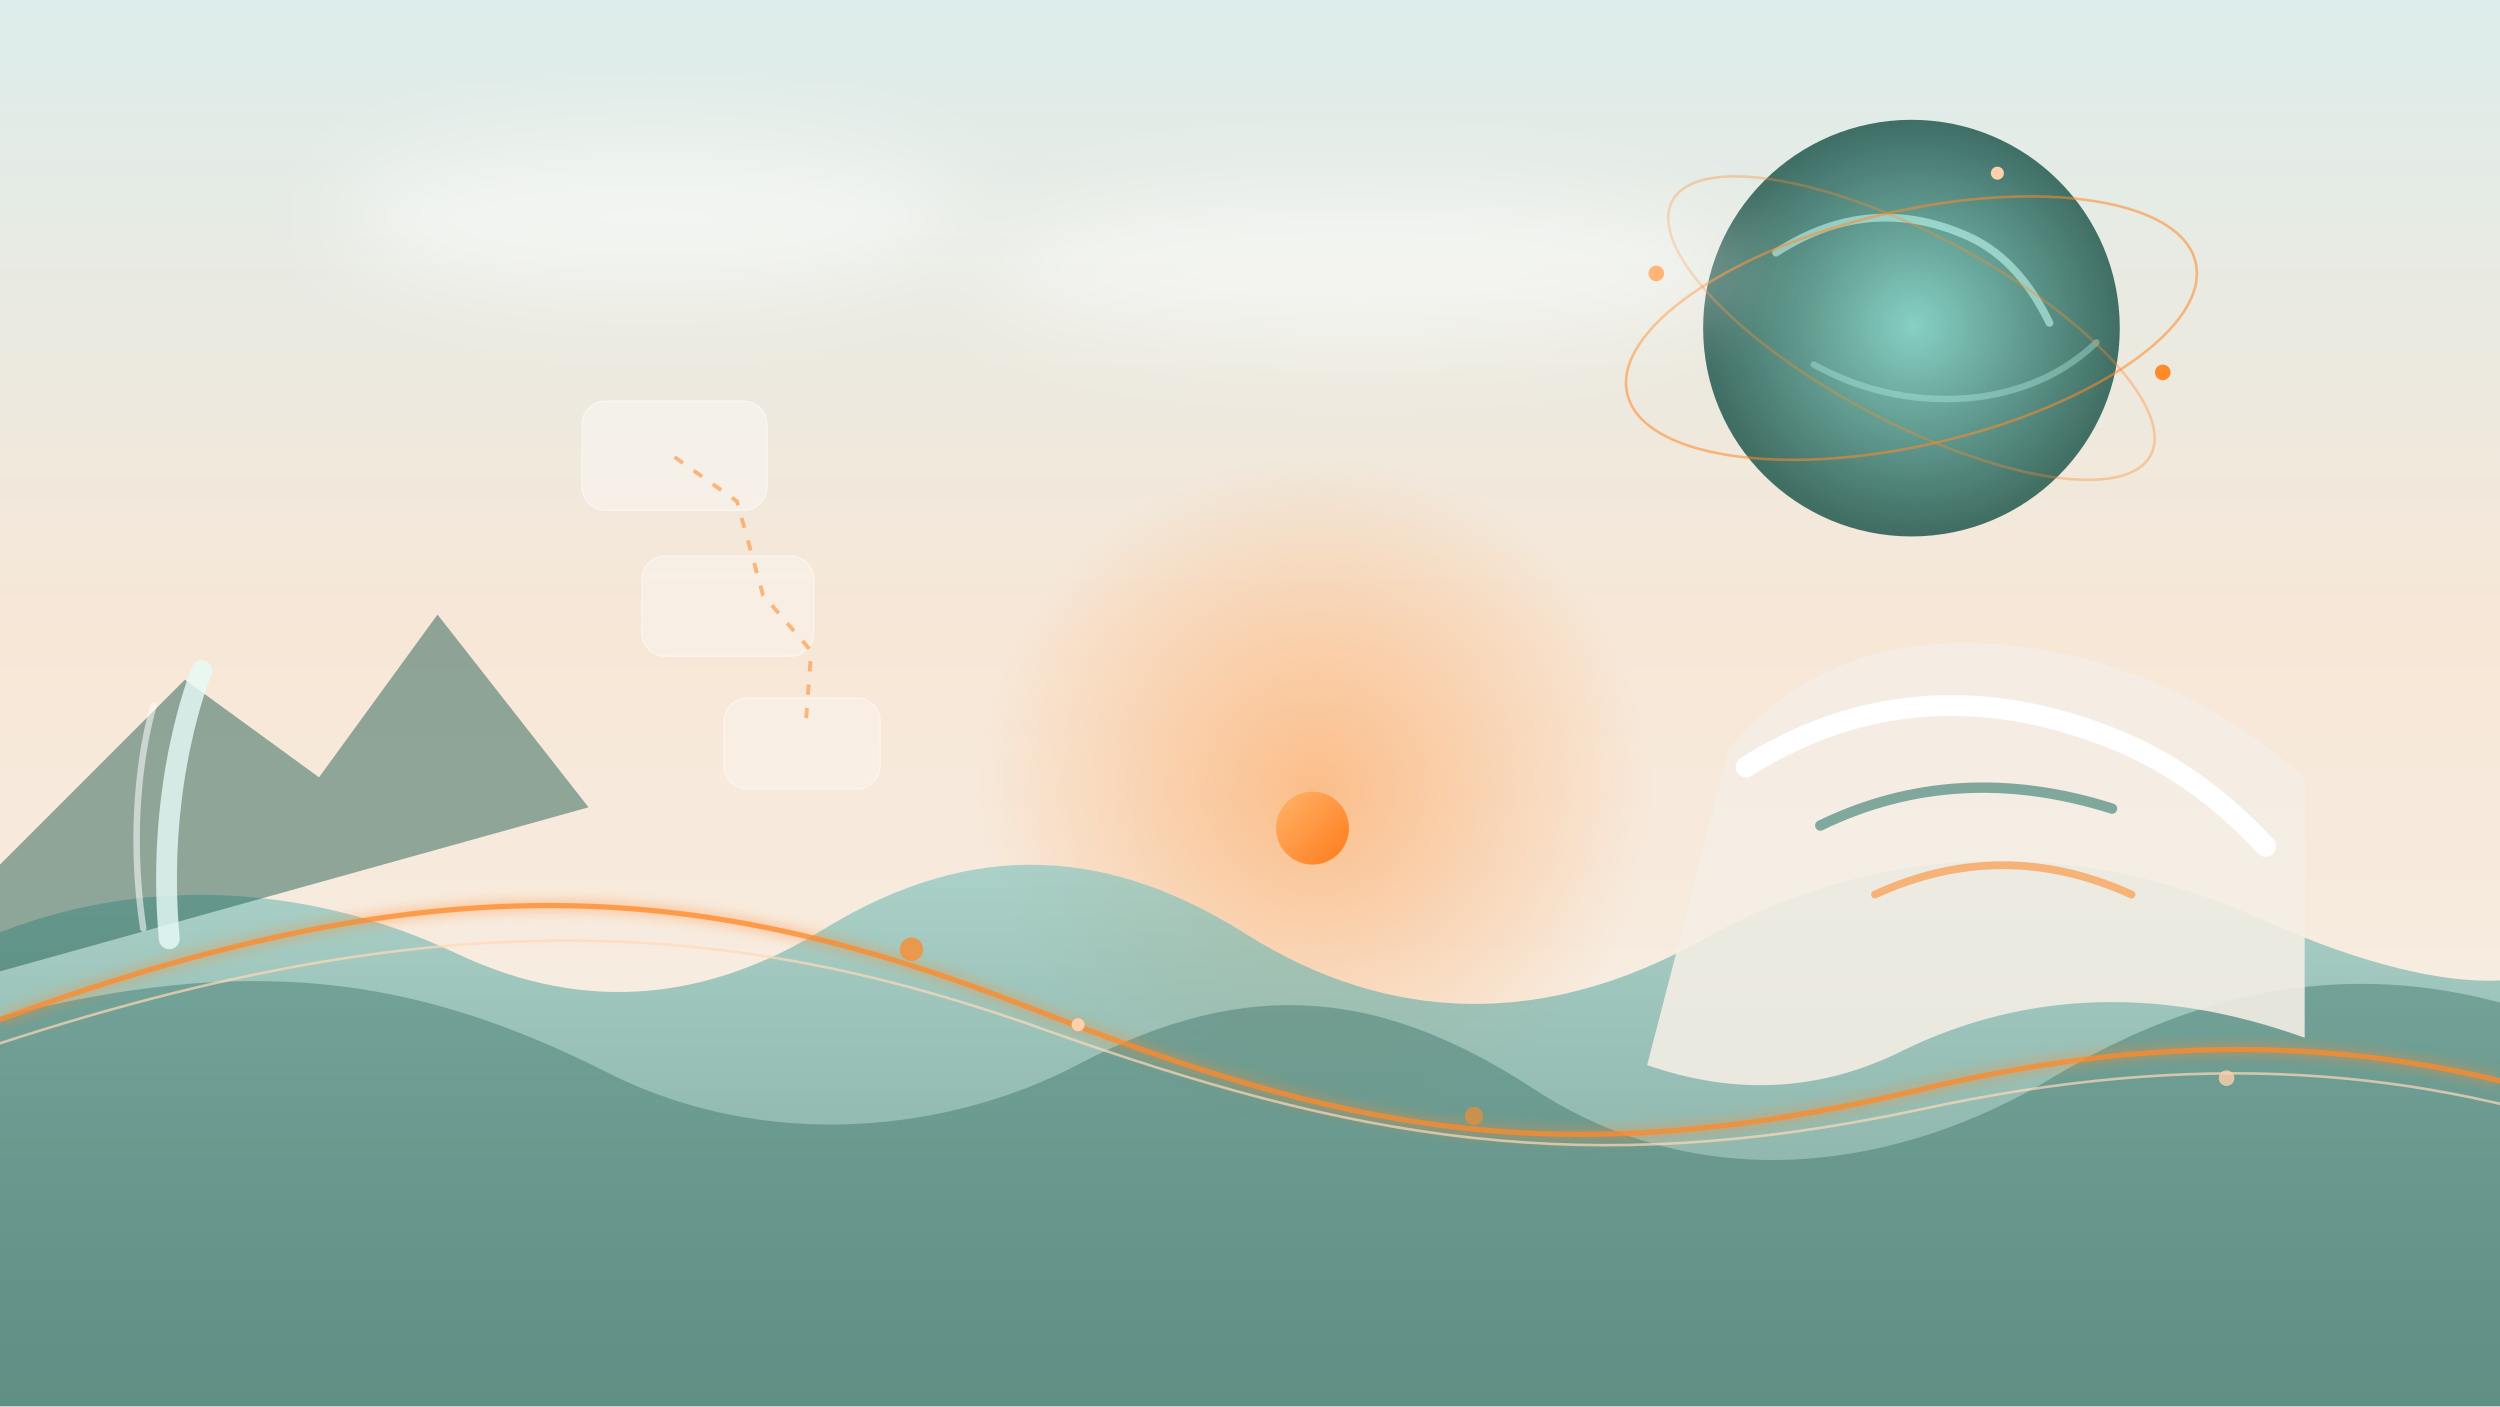
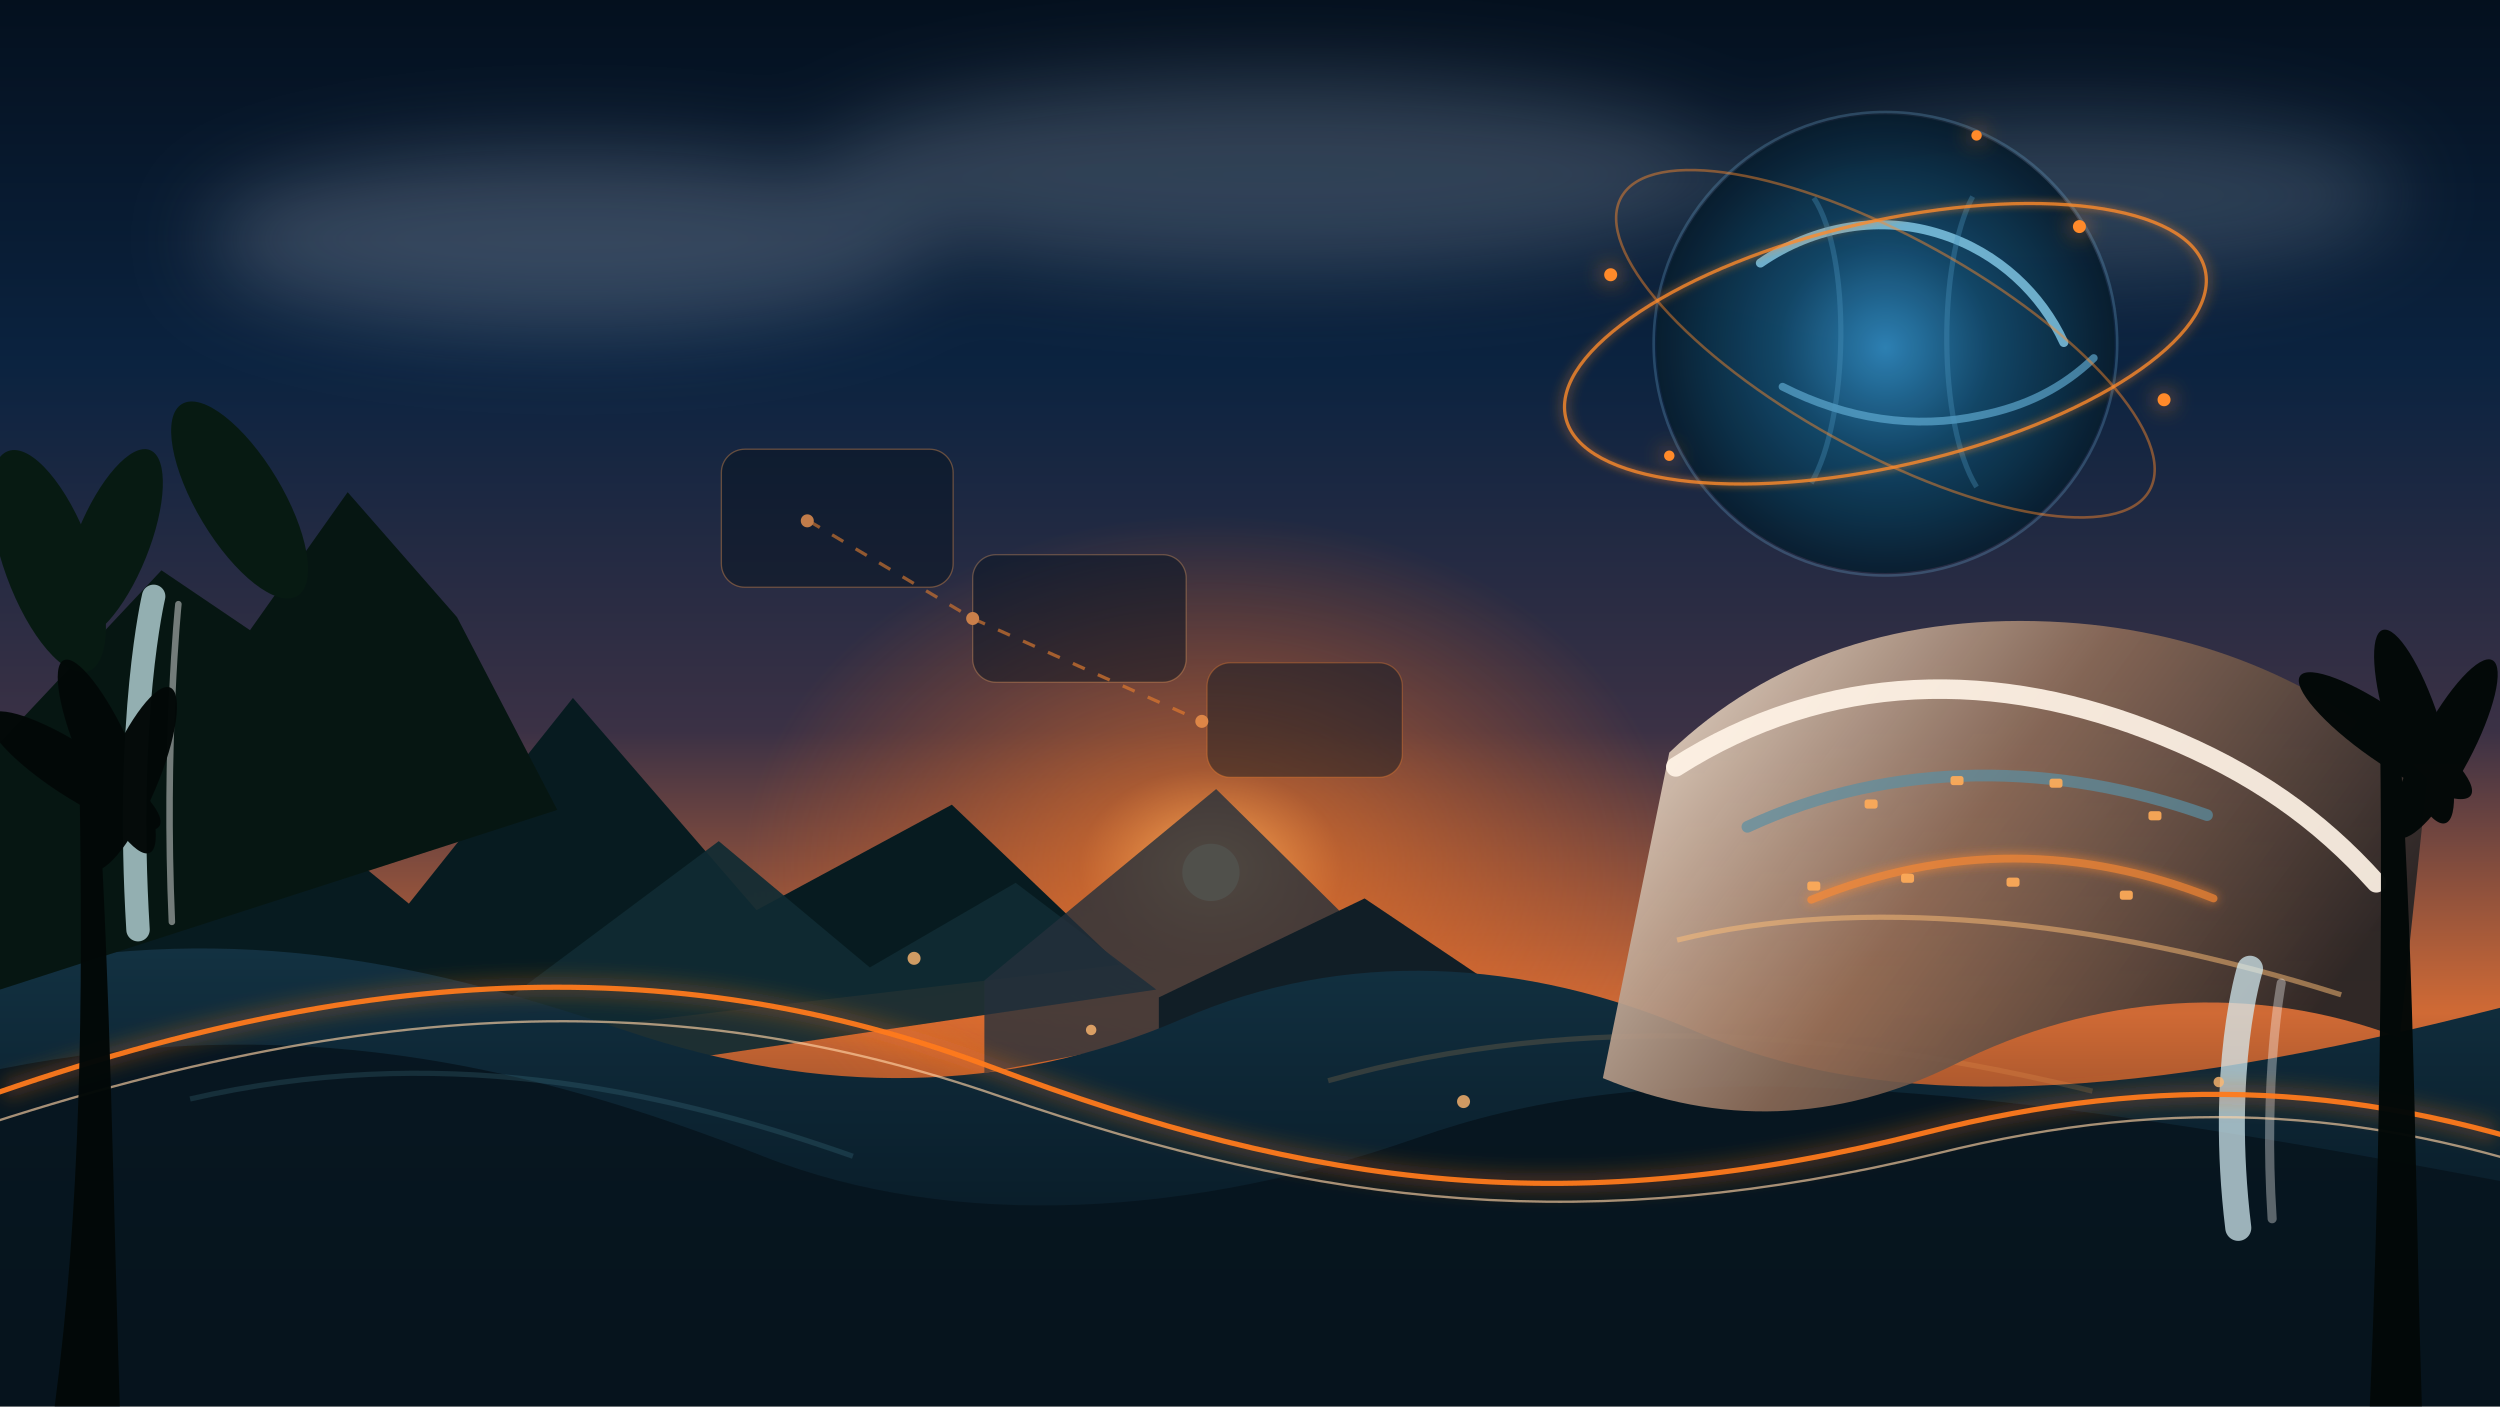
<svg xmlns="http://www.w3.org/2000/svg" width="1920" height="1080" viewBox="0 0 1920 1080" fill="none">
  <defs>
    <linearGradient id="sky" x1="960" y1="0" x2="960" y2="1080" gradientUnits="userSpaceOnUse">
-       <stop stop-color="#DDEDEB" />
-       <stop offset="0.45" stop-color="#F7E7D7" />
-       <stop offset="1" stop-color="#F7F2EB" />
+       <stop stop-color="#04101E" />
+       <stop offset="0.26" stop-color="#0B2340" />
+       <stop offset="0.52" stop-color="#3B3145" />
+       <stop offset="0.72" stop-color="#D06A35" />
+       <stop offset="1" stop-color="#1B120F" />
    </linearGradient>
    <linearGradient id="sea" x1="960" y1="650" x2="960" y2="1080" gradientUnits="userSpaceOnUse">
-       <stop stop-color="#8FCAC4" stop-opacity="0.72" />
-       <stop offset="1" stop-color="#2E756A" stop-opacity="0.58" />
+       <stop stop-color="#173A4B" />
+       <stop offset="0.38" stop-color="#0E2837" />
+       <stop offset="1" stop-color="#041019" />
    </linearGradient>
-     <linearGradient id="sun" x1="0" y1="0" x2="1" y2="1">
-       <stop stop-color="#FFB46B" />
-       <stop offset="1" stop-color="#FF7A1A" />
+     <linearGradient id="campus" x1="1270" y1="500" x2="1735" y2="840" gradientUnits="userSpaceOnUse">
+       <stop stop-color="#E8D8C8" stop-opacity="0.98" />
+       <stop offset="0.48" stop-color="#8C6B57" stop-opacity="0.9" />
+       <stop offset="1" stop-color="#2A2525" stop-opacity="0.96" />
    </linearGradient>
-     <radialGradient id="glow" cx="0" cy="0" r="1" gradientUnits="userSpaceOnUse" gradientTransform="translate(1010 610) rotate(90) scale(260)">
-       <stop stop-color="#FF9A47" stop-opacity="0.55" />
-       <stop offset="1" stop-color="#FF9A47" stop-opacity="0" />
+     <radialGradient id="sunGlow" cx="0" cy="0" r="1" gradientUnits="userSpaceOnUse" gradientTransform="translate(930 666) rotate(90) scale(270 360)">
+       <stop stop-color="#FFB35F" stop-opacity="0.95" />
+       <stop offset="0.28" stop-color="#FF7A22" stop-opacity="0.48" />
+       <stop offset="1" stop-color="#FF6A18" stop-opacity="0" />
    </radialGradient>
-     <radialGradient id="globe" cx="0" cy="0" r="1" gradientUnits="userSpaceOnUse" gradientTransform="translate(1470 250) rotate(90) scale(160)">
-       <stop stop-color="#7CCDC0" stop-opacity="0.9" />
-       <stop offset="1" stop-color="#24594F" stop-opacity="0.86" />
+     <radialGradient id="globe" cx="0" cy="0" r="1" gradientUnits="userSpaceOnUse" gradientTransform="translate(1448 267) rotate(90) scale(178)">
+       <stop stop-color="#2E84B8" />
+       <stop offset="0.46" stop-color="#124768" />
+       <stop offset="1" stop-color="#071C2D" />
    </radialGradient>
-     <filter id="blur32" x="-50%" y="-50%" width="200%" height="200%">
+     <filter id="soft32" x="-50%" y="-50%" width="200%" height="200%">
      <feGaussianBlur stdDeviation="32" />
    </filter>
+     <filter id="soft18" x="-50%" y="-50%" width="200%" height="200%">
+       <feGaussianBlur stdDeviation="18" />
+     </filter>
    <filter id="glowLine" x="-50%" y="-50%" width="200%" height="200%">
-       <feGaussianBlur stdDeviation="5" result="b" />
+       <feGaussianBlur stdDeviation="4" result="b" />
+       <feMerge>
+         <feMergeNode in="b" />
+         <feMergeNode in="SourceGraphic" />
+       </feMerge>
+     </filter>
+     <filter id="glowStrong" x="-50%" y="-50%" width="200%" height="200%">
+       <feGaussianBlur stdDeviation="8" result="b" />
      <feMerge>
        <feMergeNode in="b" />
        <feMergeNode in="SourceGraphic" />
      </feMerge>
    </filter>
  </defs>
  <rect width="1920" height="1080" fill="url(#sky)" />
-   <circle cx="1010" cy="610" r="260" fill="url(#glow)" />
-   <circle cx="1008" cy="636" r="28" fill="url(#sun)" />
-   <path d="M0 716C118 670 244 682 350 732C453 781 547 766 632 714C749 642 854 652 958 718C1068 787 1187 789 1307 722C1436 650 1587 638 1739 707C1817 742 1878 755 1920 753V1080H0V716Z" fill="url(#sea)" />
-   <path d="M0 781C190 733 317 748 467 824C588 885 729 870 829 817C960 748 1063 761 1179 837C1305 919 1456 901 1579 826C1695 756 1809 740 1920 770V1080H0V781Z" fill="#1E5B50" fill-opacity="0.34" />
-   <path d="M0 664L142 522L245 597L336 472L452 620L0 746V664Z" fill="#1B5A4D" fill-opacity="0.48" />
-   <path d="M155 515C155 515 119 600 130 721" stroke="#E7FBF7" stroke-opacity="0.8" stroke-width="16" stroke-linecap="round" />
-   <path d="M118 542C118 542 95 612 110 713" stroke="#FFFFFF" stroke-opacity="0.55" stroke-width="5" stroke-linecap="round" />
-   <path d="M1328 575C1374 520 1436 492 1517 494C1608 496 1703 536 1770 598L1770 797C1662 758 1557 760 1461 807C1397 839 1331 841 1265 818L1328 575Z" fill="#F5EEE5" fill-opacity="0.88" />
-   <path d="M1341 589C1423 537 1514 528 1609 562C1660 580 1702 609 1740 650" stroke="#FFFFFF" stroke-width="16" stroke-linecap="round" />
-   <path d="M1398 634C1468 600 1543 596 1622 621" stroke="#2B7568" stroke-opacity="0.58" stroke-width="8" stroke-linecap="round" />
-   <path d="M1440 687C1505 657 1571 657 1637 687" stroke="#FF8A2A" stroke-opacity="0.58" stroke-width="6" stroke-linecap="round" />
-   <circle cx="1468" cy="252" r="160" fill="url(#globe)" />
-   <path d="M1364 194C1415 161 1463 161 1508 180C1535 191 1557 213 1574 248" stroke="#C9FFF6" stroke-opacity="0.55" stroke-width="6" stroke-linecap="round" />
-   <path d="M1393 280C1433 302 1475 310 1519 305C1556 300 1586 286 1610 263" stroke="#B3EEE5" stroke-opacity="0.4" stroke-width="5" stroke-linecap="round" />
-   <ellipse cx="1468" cy="252" rx="224" ry="90" stroke="#FF8A2A" stroke-opacity="0.56" stroke-width="2" transform="rotate(-13 1468 252)" />
-   <ellipse cx="1468" cy="252" rx="208" ry="72" stroke="#FF8A2A" stroke-opacity="0.36" stroke-width="2" transform="rotate(28 1468 252)" />
-   <circle cx="1272" cy="210" r="6" fill="#FF8A2A" />
-   <circle cx="1661" cy="286" r="6" fill="#FF8A2A" />
-   <circle cx="1534" cy="133" r="5" fill="#FFD0A9" />
-   <g opacity="0.74">
-     <rect x="447" y="308" width="142" height="84" rx="18" fill="#FFFFFF" fill-opacity="0.48" stroke="#FFFFFF" stroke-opacity="0.72" />
-     <rect x="493" y="427" width="132" height="77" rx="18" fill="#FFFFFF" fill-opacity="0.42" stroke="#FFFFFF" stroke-opacity="0.68" />
-     <rect x="556" y="536" width="120" height="70" rx="18" fill="#FFFFFF" fill-opacity="0.38" stroke="#FFFFFF" stroke-opacity="0.62" />
-     <path d="M518 351L566 385L586 457L623 500L619 554" stroke="#FF8A2A" stroke-opacity="0.75" stroke-width="3" stroke-dasharray="8 10" />
+   <ellipse cx="930" cy="666" rx="360" ry="270" fill="url(#sunGlow)" />
+   <circle cx="930" cy="670" r="22" fill="#FFD08E" />
+   <g opacity="0.22" filter="url(#soft32)">
+     <ellipse cx="438" cy="184" rx="280" ry="68" fill="#D6DEF0" />
+     <ellipse cx="980" cy="134" rx="350" ry="74" fill="#C3D0E3" />
+     <ellipse cx="1584" cy="150" rx="260" ry="62" fill="#AFC2D6" />
  </g>
-   <path d="M-90 818C301 658 517 667 791 774C1029 867 1194 904 1474 837C1669 790 1841 796 2012 858" stroke="#FF8A2A" stroke-width="4" stroke-linecap="round" filter="url(#glowLine)" opacity="0.82" />
-   <path d="M-110 840C291 689 536 696 800 790C1041 876 1217 907 1475 852C1688 806 1857 819 2026 879" stroke="#FFD9B8" stroke-width="2" stroke-linecap="round" opacity="0.7" />
-   <circle cx="700" cy="729" r="9" fill="#FF8A2A" opacity="0.76" />
-   <circle cx="828" cy="787" r="5" fill="#FFD0A9" />
-   <circle cx="1132" cy="857" r="7" fill="#FF8A2A" opacity="0.62" />
-   <circle cx="1710" cy="828" r="6" fill="#FFD0A9" opacity="0.8" />
-   <g opacity="0.5" filter="url(#blur32)">
-     <ellipse cx="502" cy="167" rx="242" ry="60" fill="#FFFFFF" />
-     <ellipse cx="1044" cy="205" rx="294" ry="58" fill="#FFFFFF" />
+   <path d="M0 735L172 578L314 694L440 536L581 699L731 618L860 741L0 842V735Z" fill="#071B20" />
+   <path d="M394 764L552 646L668 743L780 678L888 760L394 833V764Z" fill="#102B32" fill-opacity="0.92" />
+   <path d="M756 753L934 606L1090 760L756 824V753Z" fill="#25303B" fill-opacity="0.8" />
+   <path d="M890 766L1048 690L1170 772L890 829V766Z" fill="#111E26" />
+   <path d="M0 744C186 707 331 741 482 792C630 842 773 841 909 782C1032 729 1170 735 1302 792C1450 856 1638 846 1920 774V1080H0V744Z" fill="url(#sea)" />
+   <path d="M0 821C222 777 401 815 586 888C733 946 917 934 1088 874C1258 814 1462 820 1920 907V1080H0V821Z" fill="#06141E" fill-opacity="0.86" />
+   <path d="M146 844C333 801 502 834 655 888" stroke="#5AA2B5" stroke-opacity="0.18" stroke-width="4" />
+   <path d="M1020 830C1214 775 1420 792 1607 838" stroke="#FFB163" stroke-opacity="0.16" stroke-width="4" />
+   <path d="M0 570L124 438L192 484L267 378L351 474L428 622L0 760V570Z" fill="#061612" />
+   <path d="M118 458C118 458 96 550 106 714" stroke="#C9EBEE" stroke-opacity="0.72" stroke-width="18" stroke-linecap="round" />
+   <path d="M137 464C137 464 126 571 132 708" stroke="#FFFFFF" stroke-opacity="0.44" stroke-width="5" stroke-linecap="round" />
+   <g fill="#071A12">
+     <ellipse cx="37" cy="431" rx="34" ry="90" transform="rotate(-20 37 431)" />
+     <ellipse cx="86" cy="418" rx="28" ry="78" transform="rotate(22 86 418)" />
+     <ellipse cx="184" cy="384" rx="33" ry="86" transform="rotate(-31 184 384)" />
+   </g>
+   <path d="M1282 578C1358 505 1461 470 1586 478C1694 485 1792 527 1864 598L1843 797C1730 754 1609 763 1500 818C1411 862 1320 865 1231 828L1282 578Z" fill="url(#campus)" />
+   <path d="M1287 589C1403 515 1534 513 1661 565C1730 593 1781 629 1825 678" stroke="#FFF3E6" stroke-width="15" stroke-linecap="round" opacity="0.92" />
+   <path d="M1342 635C1454 583 1580 585 1695 626" stroke="#5A8EA2" stroke-width="9" stroke-linecap="round" opacity="0.7" />
+   <path d="M1391 691C1496 648 1600 650 1700 690" stroke="#FF8B31" stroke-width="6" stroke-linecap="round" opacity="0.72" filter="url(#glowLine)" />
+   <path d="M1288 722C1426 688 1608 704 1798 764" stroke="#FFC178" stroke-opacity="0.5" stroke-width="4" />
+   <g fill="#FFAB58" opacity="0.92">
+     <rect x="1432" y="614" width="10" height="7" rx="2" />
+     <rect x="1498" y="596" width="10" height="7" rx="2" />
+     <rect x="1574" y="598" width="10" height="7" rx="2" />
+     <rect x="1650" y="623" width="10" height="7" rx="2" />
+     <rect x="1388" y="677" width="10" height="7" rx="2" />
+     <rect x="1460" y="671" width="10" height="7" rx="2" />
+     <rect x="1541" y="674" width="10" height="7" rx="2" />
+     <rect x="1628" y="684" width="10" height="7" rx="2" />
+   </g>
+   <path d="M1728 744C1728 744 1704 820 1719 943" stroke="#D6EFF5" stroke-opacity="0.72" stroke-width="20" stroke-linecap="round" />
+   <path d="M1752 755C1752 755 1738 828 1745 936" stroke="#FFFFFF" stroke-opacity="0.34" stroke-width="7" stroke-linecap="round" />
+   <circle cx="1448" cy="264" r="176" fill="url(#globe)" opacity="0.95" />
+   <circle cx="1448" cy="264" r="178" stroke="#75B7DF" stroke-opacity="0.26" stroke-width="2" />
+   <path d="M1352 202C1394 173 1445 165 1491 180C1535 194 1568 226 1585 263" stroke="#8BD4F2" stroke-opacity="0.76" stroke-width="7" stroke-linecap="round" />
+   <path d="M1369 297C1418 322 1471 330 1521 319C1556 312 1584 298 1608 275" stroke="#65B0D8" stroke-opacity="0.64" stroke-width="6" stroke-linecap="round" />
+   <path d="M1393 152C1422 196 1420 322 1391 371" stroke="#4D96C0" stroke-opacity="0.34" stroke-width="4" />
+   <path d="M1515 151C1488 201 1488 326 1518 374" stroke="#4D96C0" stroke-opacity="0.34" stroke-width="4" />
+   <ellipse cx="1448" cy="264" rx="252" ry="94" stroke="#FF8A2A" stroke-opacity="0.78" stroke-width="2.5" transform="rotate(-13 1448 264)" filter="url(#glowLine)" />
+   <ellipse cx="1448" cy="264" rx="232" ry="82" stroke="#FF8A2A" stroke-opacity="0.46" stroke-width="2" transform="rotate(29 1448 264)" />
+   <g fill="#FF8A2A" filter="url(#glowStrong)">
+     <circle cx="1237" cy="211" r="5" />
+     <circle cx="1282" cy="350" r="4" />
+     <circle cx="1597" cy="174" r="5" />
+     <circle cx="1662" cy="307" r="5" />
+     <circle cx="1518" cy="104" r="4" />
+   </g>
+   <g opacity="0.72">
+     <rect x="554" y="345" width="178" height="106" rx="18" fill="#071421" fill-opacity="0.72" stroke="#FF9E4A" stroke-opacity="0.48" />
+     <rect x="747" y="426" width="164" height="98" rx="18" fill="#071421" fill-opacity="0.68" stroke="#FFB168" stroke-opacity="0.42" />
+     <rect x="927" y="509" width="150" height="88" rx="18" fill="#071421" fill-opacity="0.62" stroke="#FF8B2E" stroke-opacity="0.42" />
+     <path d="M621 400L747 475L923 554" stroke="#FF8A2A" stroke-opacity="0.72" stroke-width="2.5" stroke-dasharray="10 11" />
+     <circle cx="620" cy="400" r="5" fill="#FF9D4D" />
+     <circle cx="747" cy="475" r="5" fill="#FF9D4D" />
+     <circle cx="923" cy="554" r="5" fill="#FF9D4D" />
+   </g>
+   <path d="M-80 868C260 735 517 728 760 819C1012 914 1210 938 1478 870C1660 824 1818 831 1998 896" stroke="#FF7A1E" stroke-width="4" stroke-linecap="round" filter="url(#glowStrong)" opacity="0.95" />
+   <path d="M-90 891C270 760 522 757 768 842C1019 928 1222 950 1487 886C1673 840 1828 851 2006 916" stroke="#FFD3A6" stroke-width="1.8" stroke-linecap="round" opacity="0.64" />
+   <g fill="#020807" opacity="0.98">
+     <path d="M42 1080C62 929 64 768 61 600H75C85 760 87 926 92 1080H42Z" />
+     <ellipse cx="57" cy="592" rx="20" ry="78" transform="rotate(-57 57 592)" />
+     <ellipse cx="82" cy="581" rx="20" ry="81" transform="rotate(-24 82 581)" />
+     <ellipse cx="101" cy="598" rx="20" ry="76" transform="rotate(23 101 598)" />
+     <path d="M1820 1080C1827 920 1830 730 1828 571H1843C1855 759 1855 928 1860 1080H1820Z" />
+     <ellipse cx="1832" cy="565" rx="20" ry="80" transform="rotate(-55 1832 565)" />
+     <ellipse cx="1854" cy="558" rx="20" ry="78" transform="rotate(-18 1854 558)" />
+     <ellipse cx="1878" cy="575" rx="20" ry="77" transform="rotate(28 1878 575)" />
+   </g>
+   <g fill="#FFB86F" opacity="0.8">
+     <circle cx="702" cy="736" r="5" />
+     <circle cx="838" cy="791" r="4" />
+     <circle cx="1124" cy="846" r="5" />
+     <circle cx="1704" cy="831" r="4" />
  </g>
</svg>
